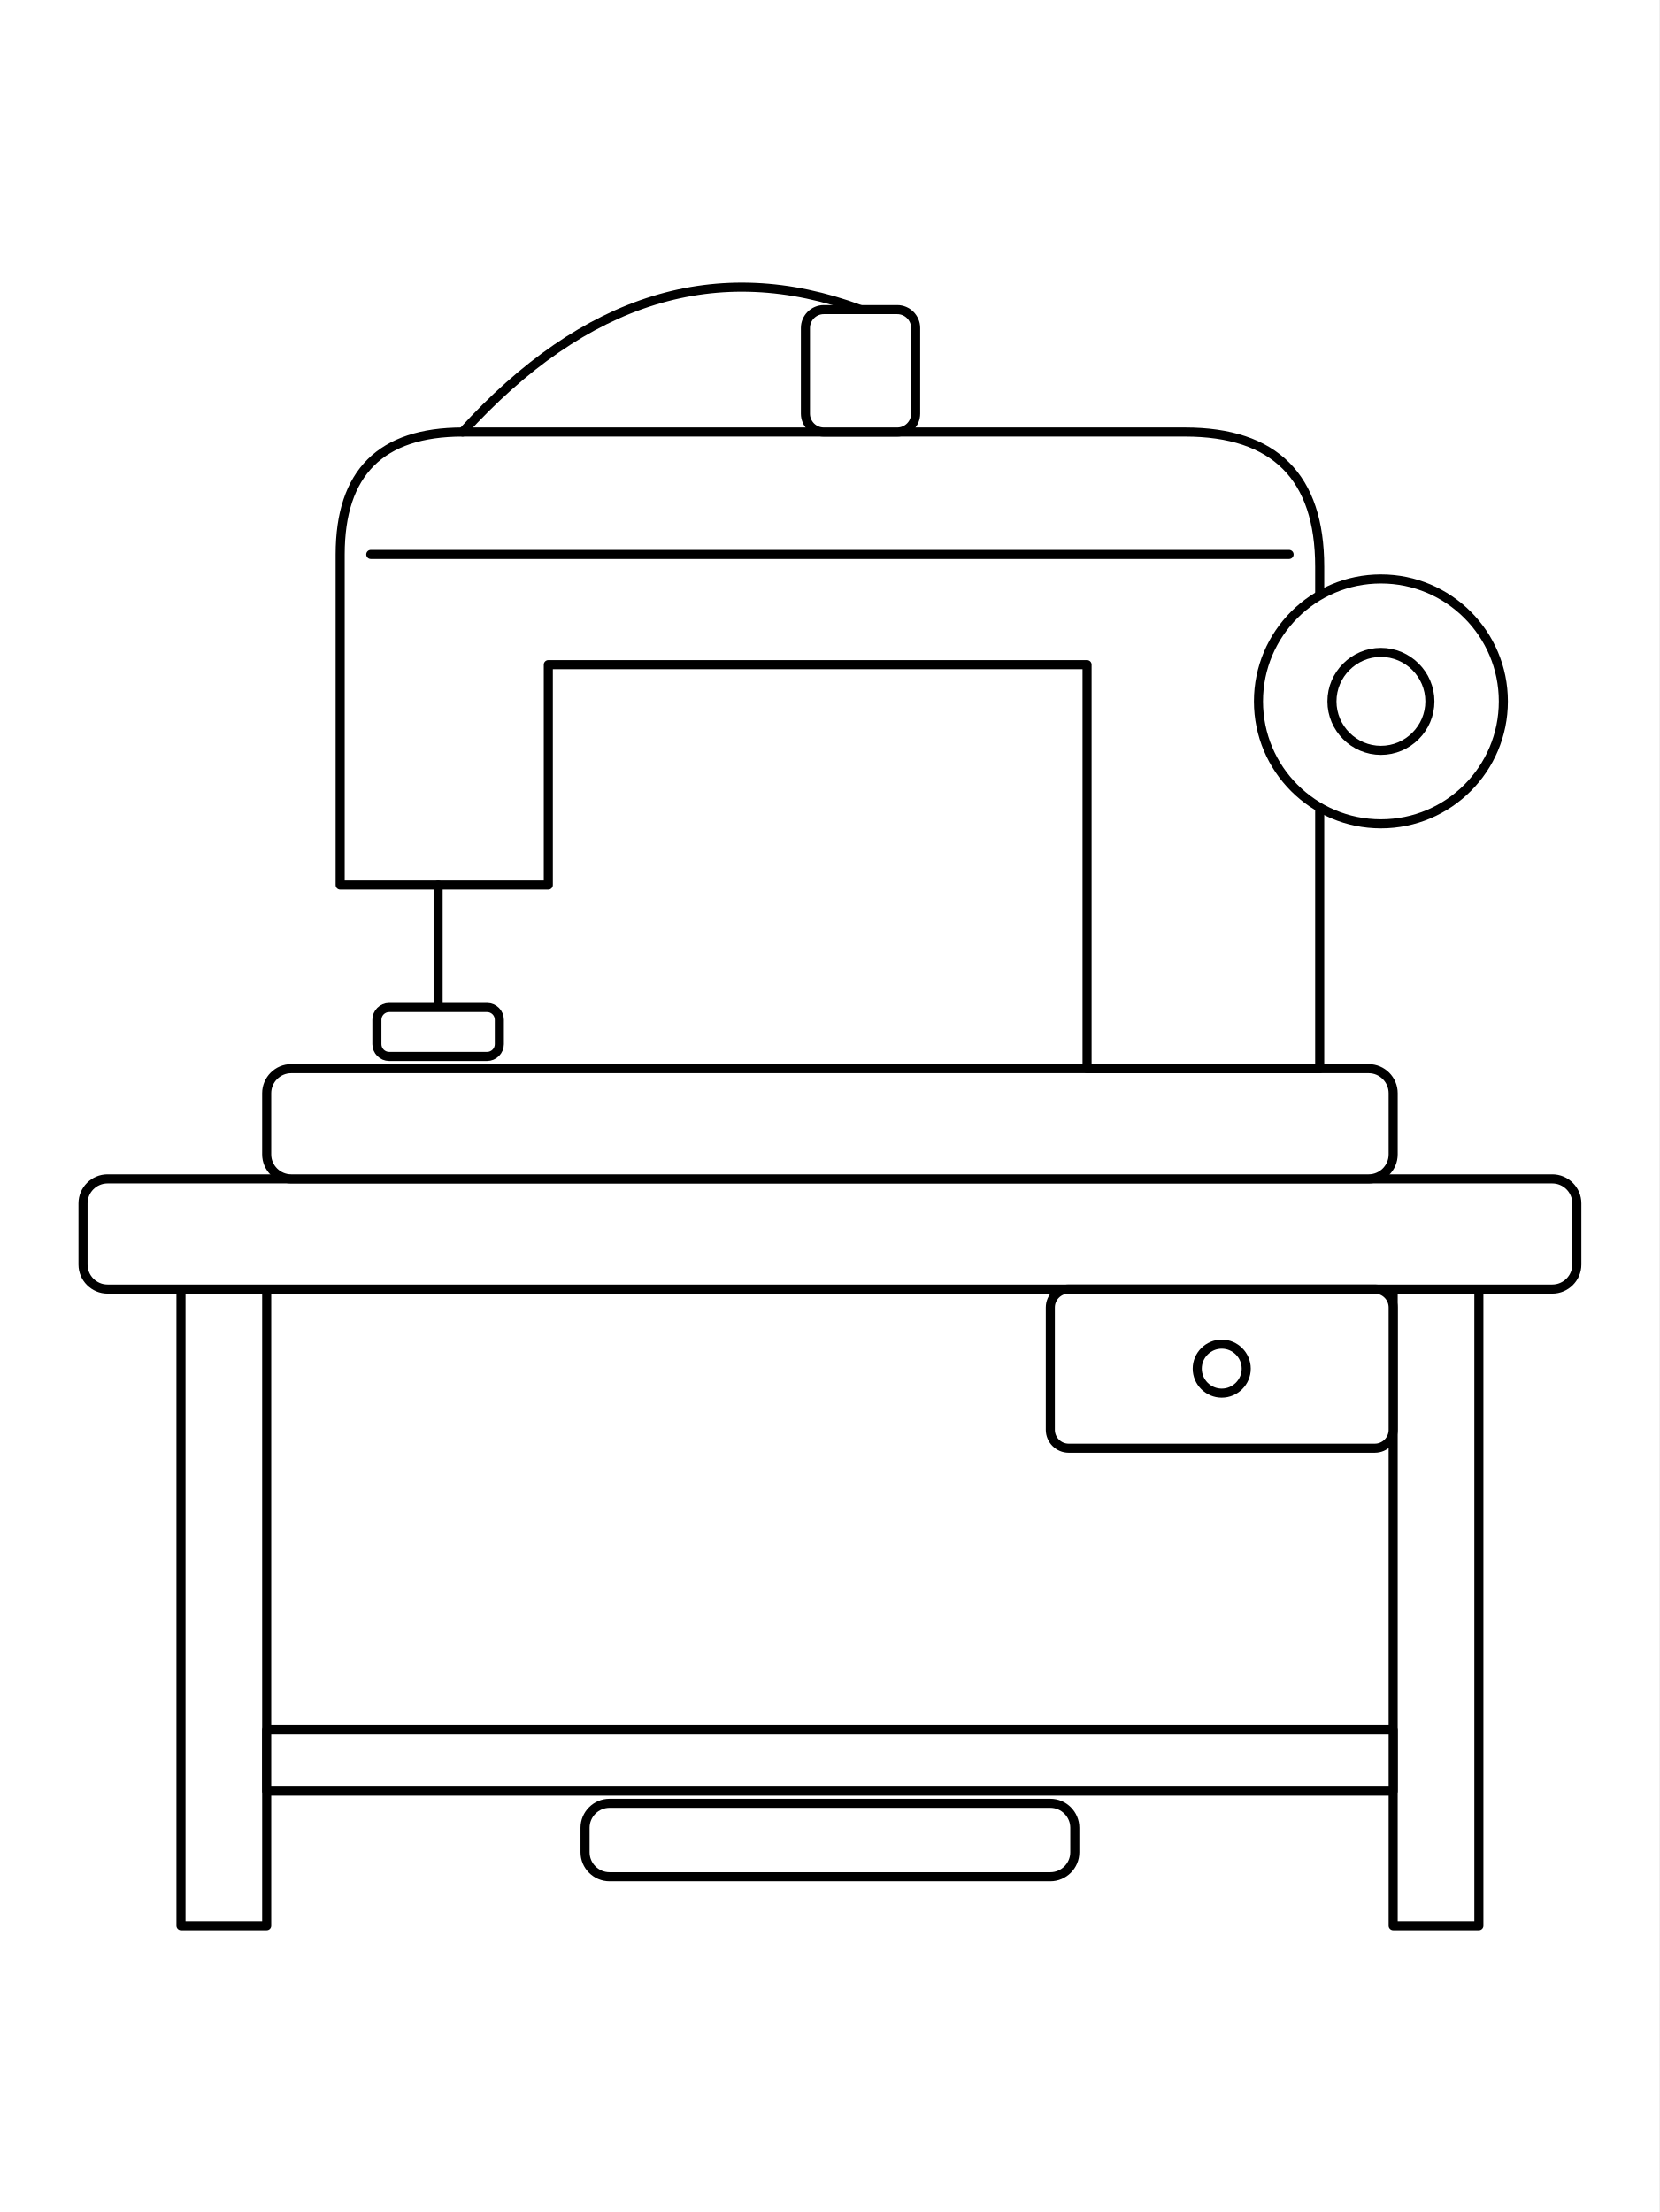
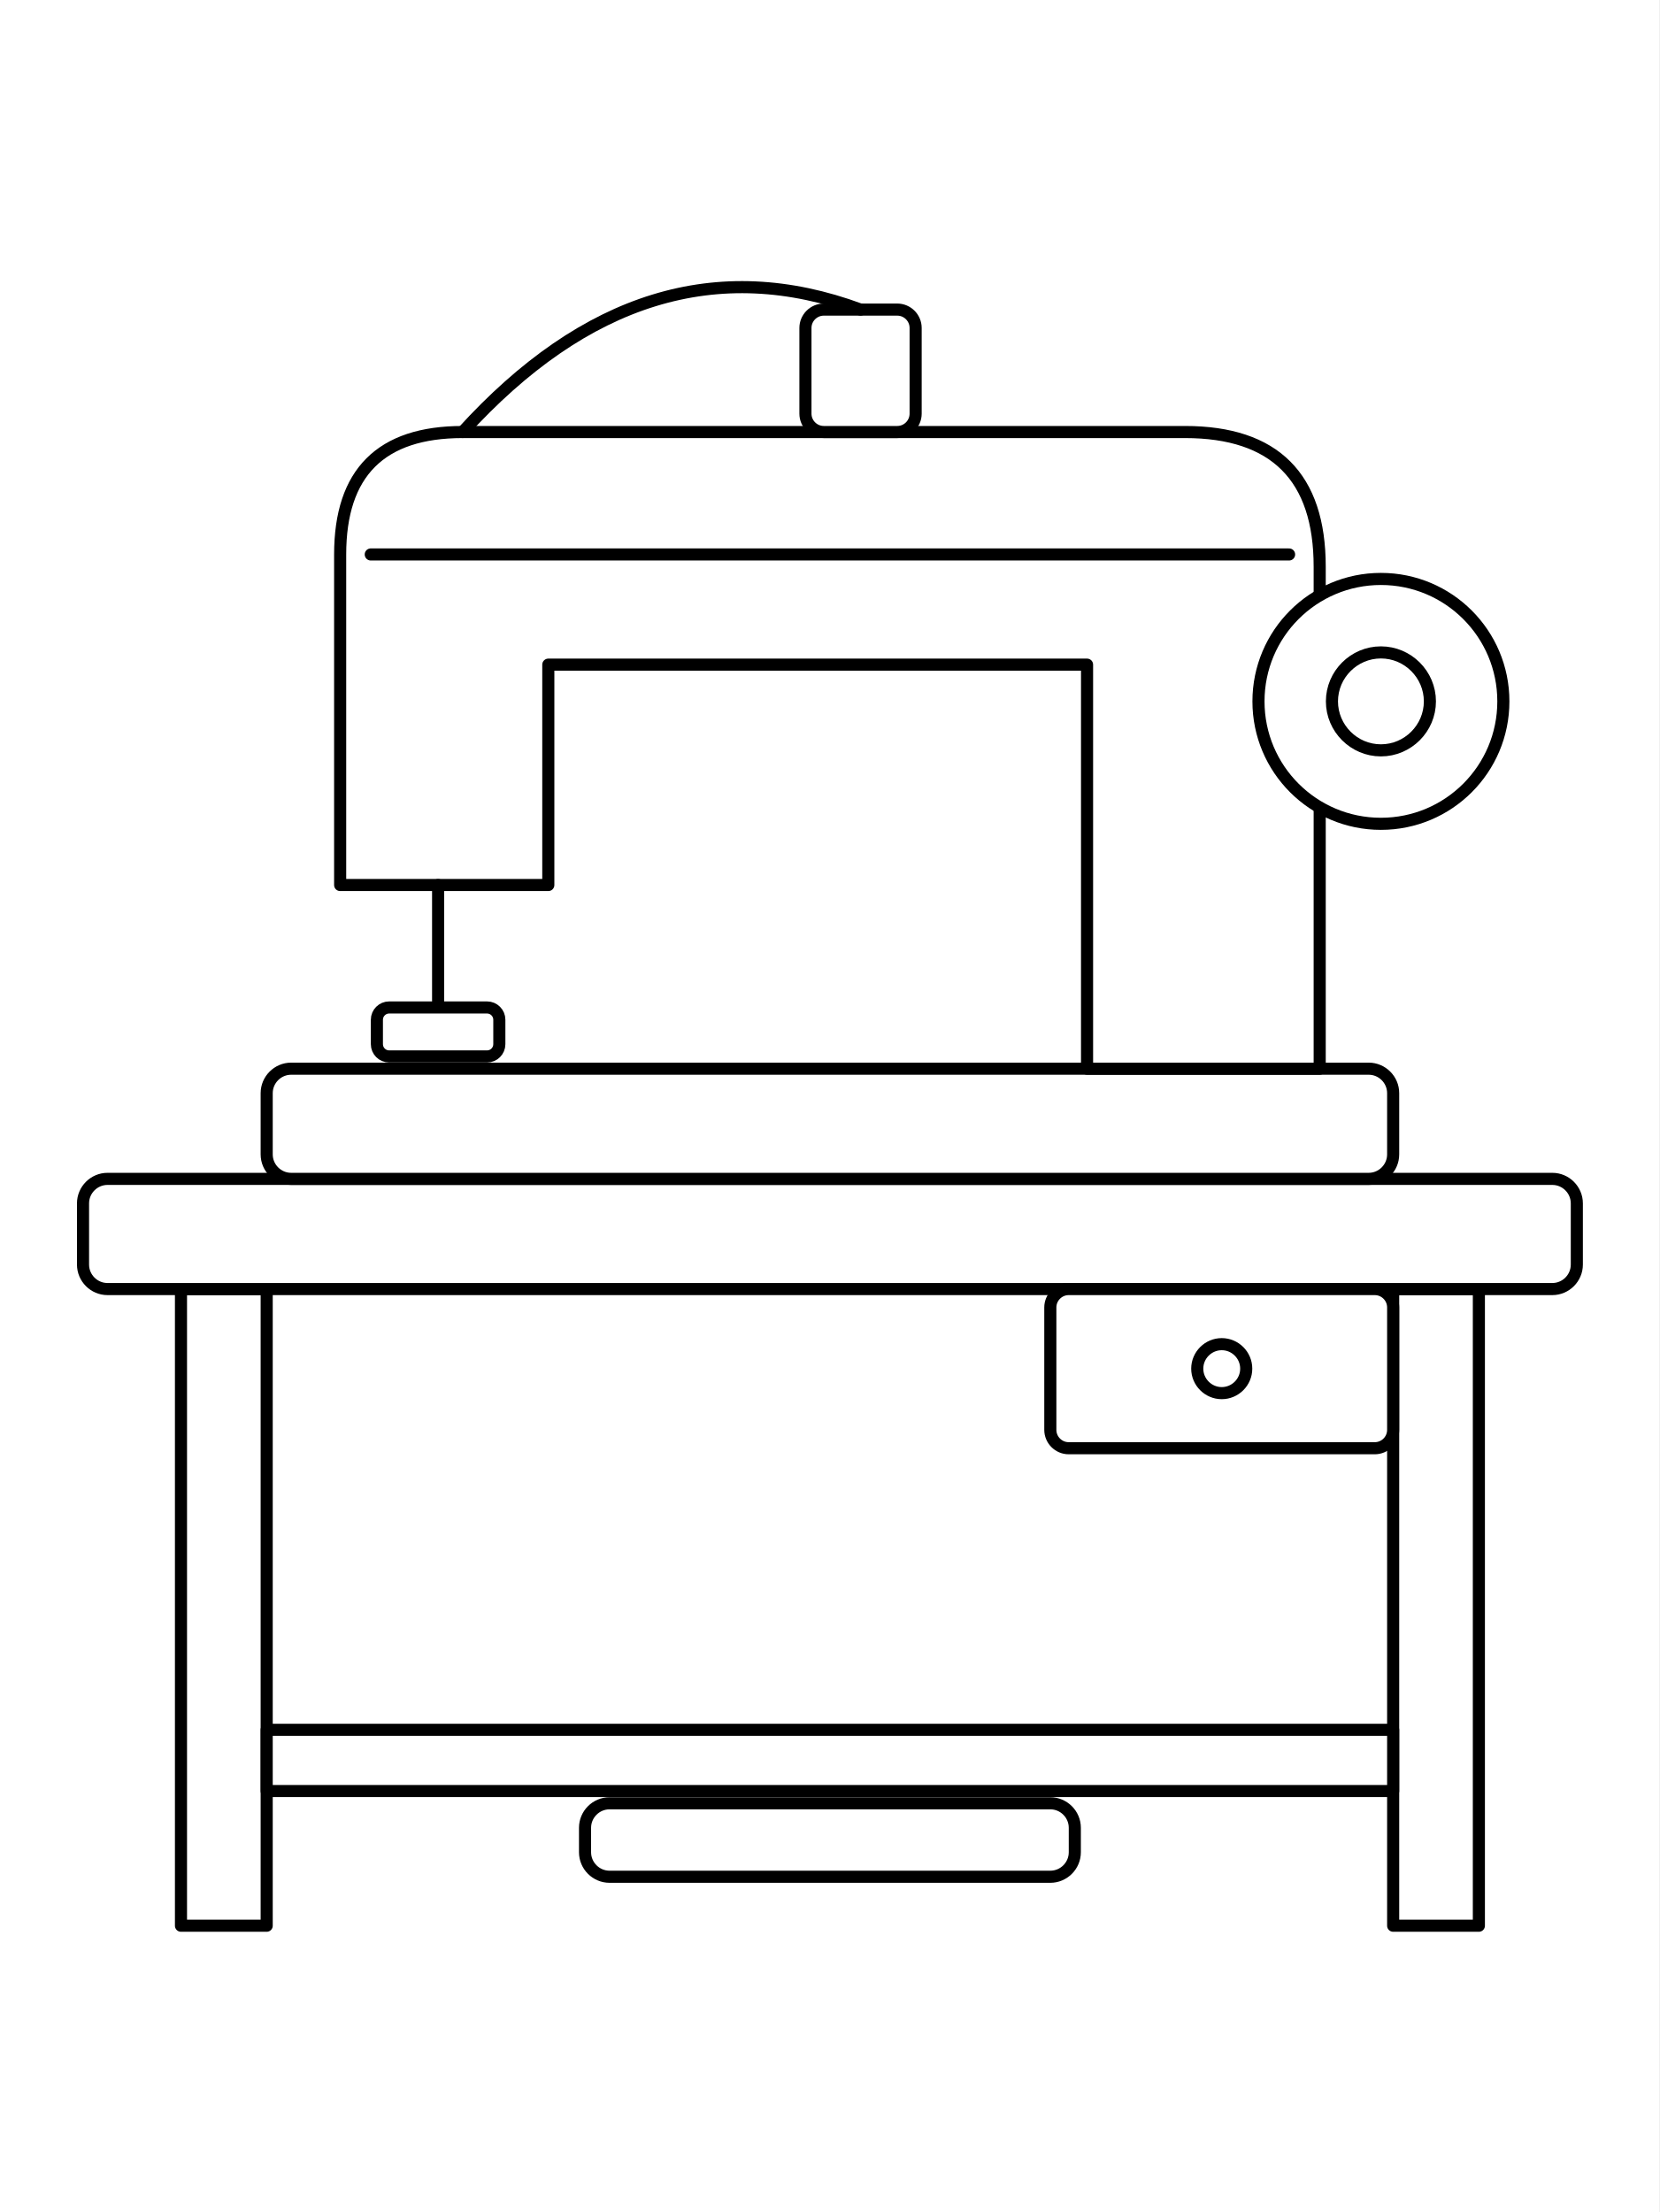
<svg xmlns="http://www.w3.org/2000/svg" version="1.1" viewBox="0 0 600 800" width="5.715in" height="7.62in" role="img" aria-label="The Sewing Machine, a picture to color">
  <rect width="600" height="800" fill="#fff" />
-   <g transform="translate(-31.967 -127.144) scale(1.107)" fill="#fff" data-bw="white" stroke="#000" stroke-width="2.965" stroke-linecap="round" stroke-linejoin="round">
+   <g transform="translate(-31.967 -127.144) scale(1.107)" fill="#fff" data-bw="white" stroke="#000" stroke-width="3.953" stroke-linecap="round" stroke-linejoin="round">
    <path d="M88 536 L116 536 L116 744 L88 744 Z" />
    <path d="M484 536 L512 536 L512 744 L484 744 Z" />
    <path d="M116 680 L484 680 L484 700 L116 700 Z" />
    <path d="M228 704 L372 704 C376.4 704 380 707.6 380 712 L380 720 C380 724.4 376.4 728 372 728 L228 728 C223.6 728 220 724.4 220 720 L220 712 C220 707.6 223.6 704 228 704 Z" />
    <path d="M64 500 L536 500 C540.4 500 544 503.6 544 508 L544 528 C544 532.4 540.4 536 536 536 L64 536 C59.6 536 56 532.4 56 528 L56 508 C56 503.6 59.6 500 64 500 Z" />
    <path d="M378 536 L478 536 C481.3 536 484 538.7 484 542 L484 582 C484 585.3 481.3 588 478 588 L378 588 C374.7 588 372 585.3 372 582 L372 542 C372 538.7 374.7 536 378 536 Z" />
    <path d="M436 562 C436 566.4 432.4 570 428 570 C423.6 570 420 566.4 420 562 C420 557.6 423.6 554 428 554 C432.4 554 436 557.6 436 562 Z" />
    <path d="M124 464 L476 464 C480.4 464 484 467.6 484 472 L484 492 C484 496.4 480.4 500 476 500 L124 500 C119.6 500 116 496.4 116 492 L116 472 C116 467.6 119.6 464 124 464 Z" />
    <path d="M460 464 L460 300 C460 270.7 445.3 256 416 256 L180 256 C153.3 256 140 269.3 140 296 L140 404 L208 404 L208 332 L384 332 L384 464 Z" />
    <path d="M520 344 C520 366.1 502.1 384 480 384 C457.9 384 440 366.1 440 344 C440 321.9 457.9 304 480 304 C502.1 304 520 321.9 520 344 Z" />
-     <path stroke-width="2.965" d="M496 344 C496 352.8 488.8 360 480 360 C471.2 360 464 352.8 464 344 C464 335.2 471.2 328 480 328 C488.8 328 496 335.2 496 344 Z" />
+     <path stroke-width="3.953" d="M496 344 C496 352.8 488.8 360 480 360 C471.2 360 464 352.8 464 344 C464 335.2 471.2 328 480 328 C488.8 328 496 335.2 496 344 Z" />
    <path fill="none" d="M172 404 L172 448" />
    <path d="M156 444 L188 444 C190.2 444 192 445.8 192 448 L192 456 C192 458.2 190.2 460 188 460 L156 460 C153.8 460 152 458.2 152 456 L152 448 C152 445.8 153.8 444 156 444 Z" />
    <path d="M298 216 L322 216 C325.3 216 328 218.7 328 222 L328 250 C328 253.3 325.3 256 322 256 L298 256 C294.7 256 292 253.3 292 250 L292 222 C292 218.7 294.7 216 298 216 Z" />
    <path fill="none" d="M310 216 C263.3 198.7 220 212 180 256" />
-     <path fill="none" stroke-width="2.965" d="M150 296 L450 296" />
+     <path fill="none" stroke-width="3.953" d="M150 296 L450 296" />
  </g>
</svg>
